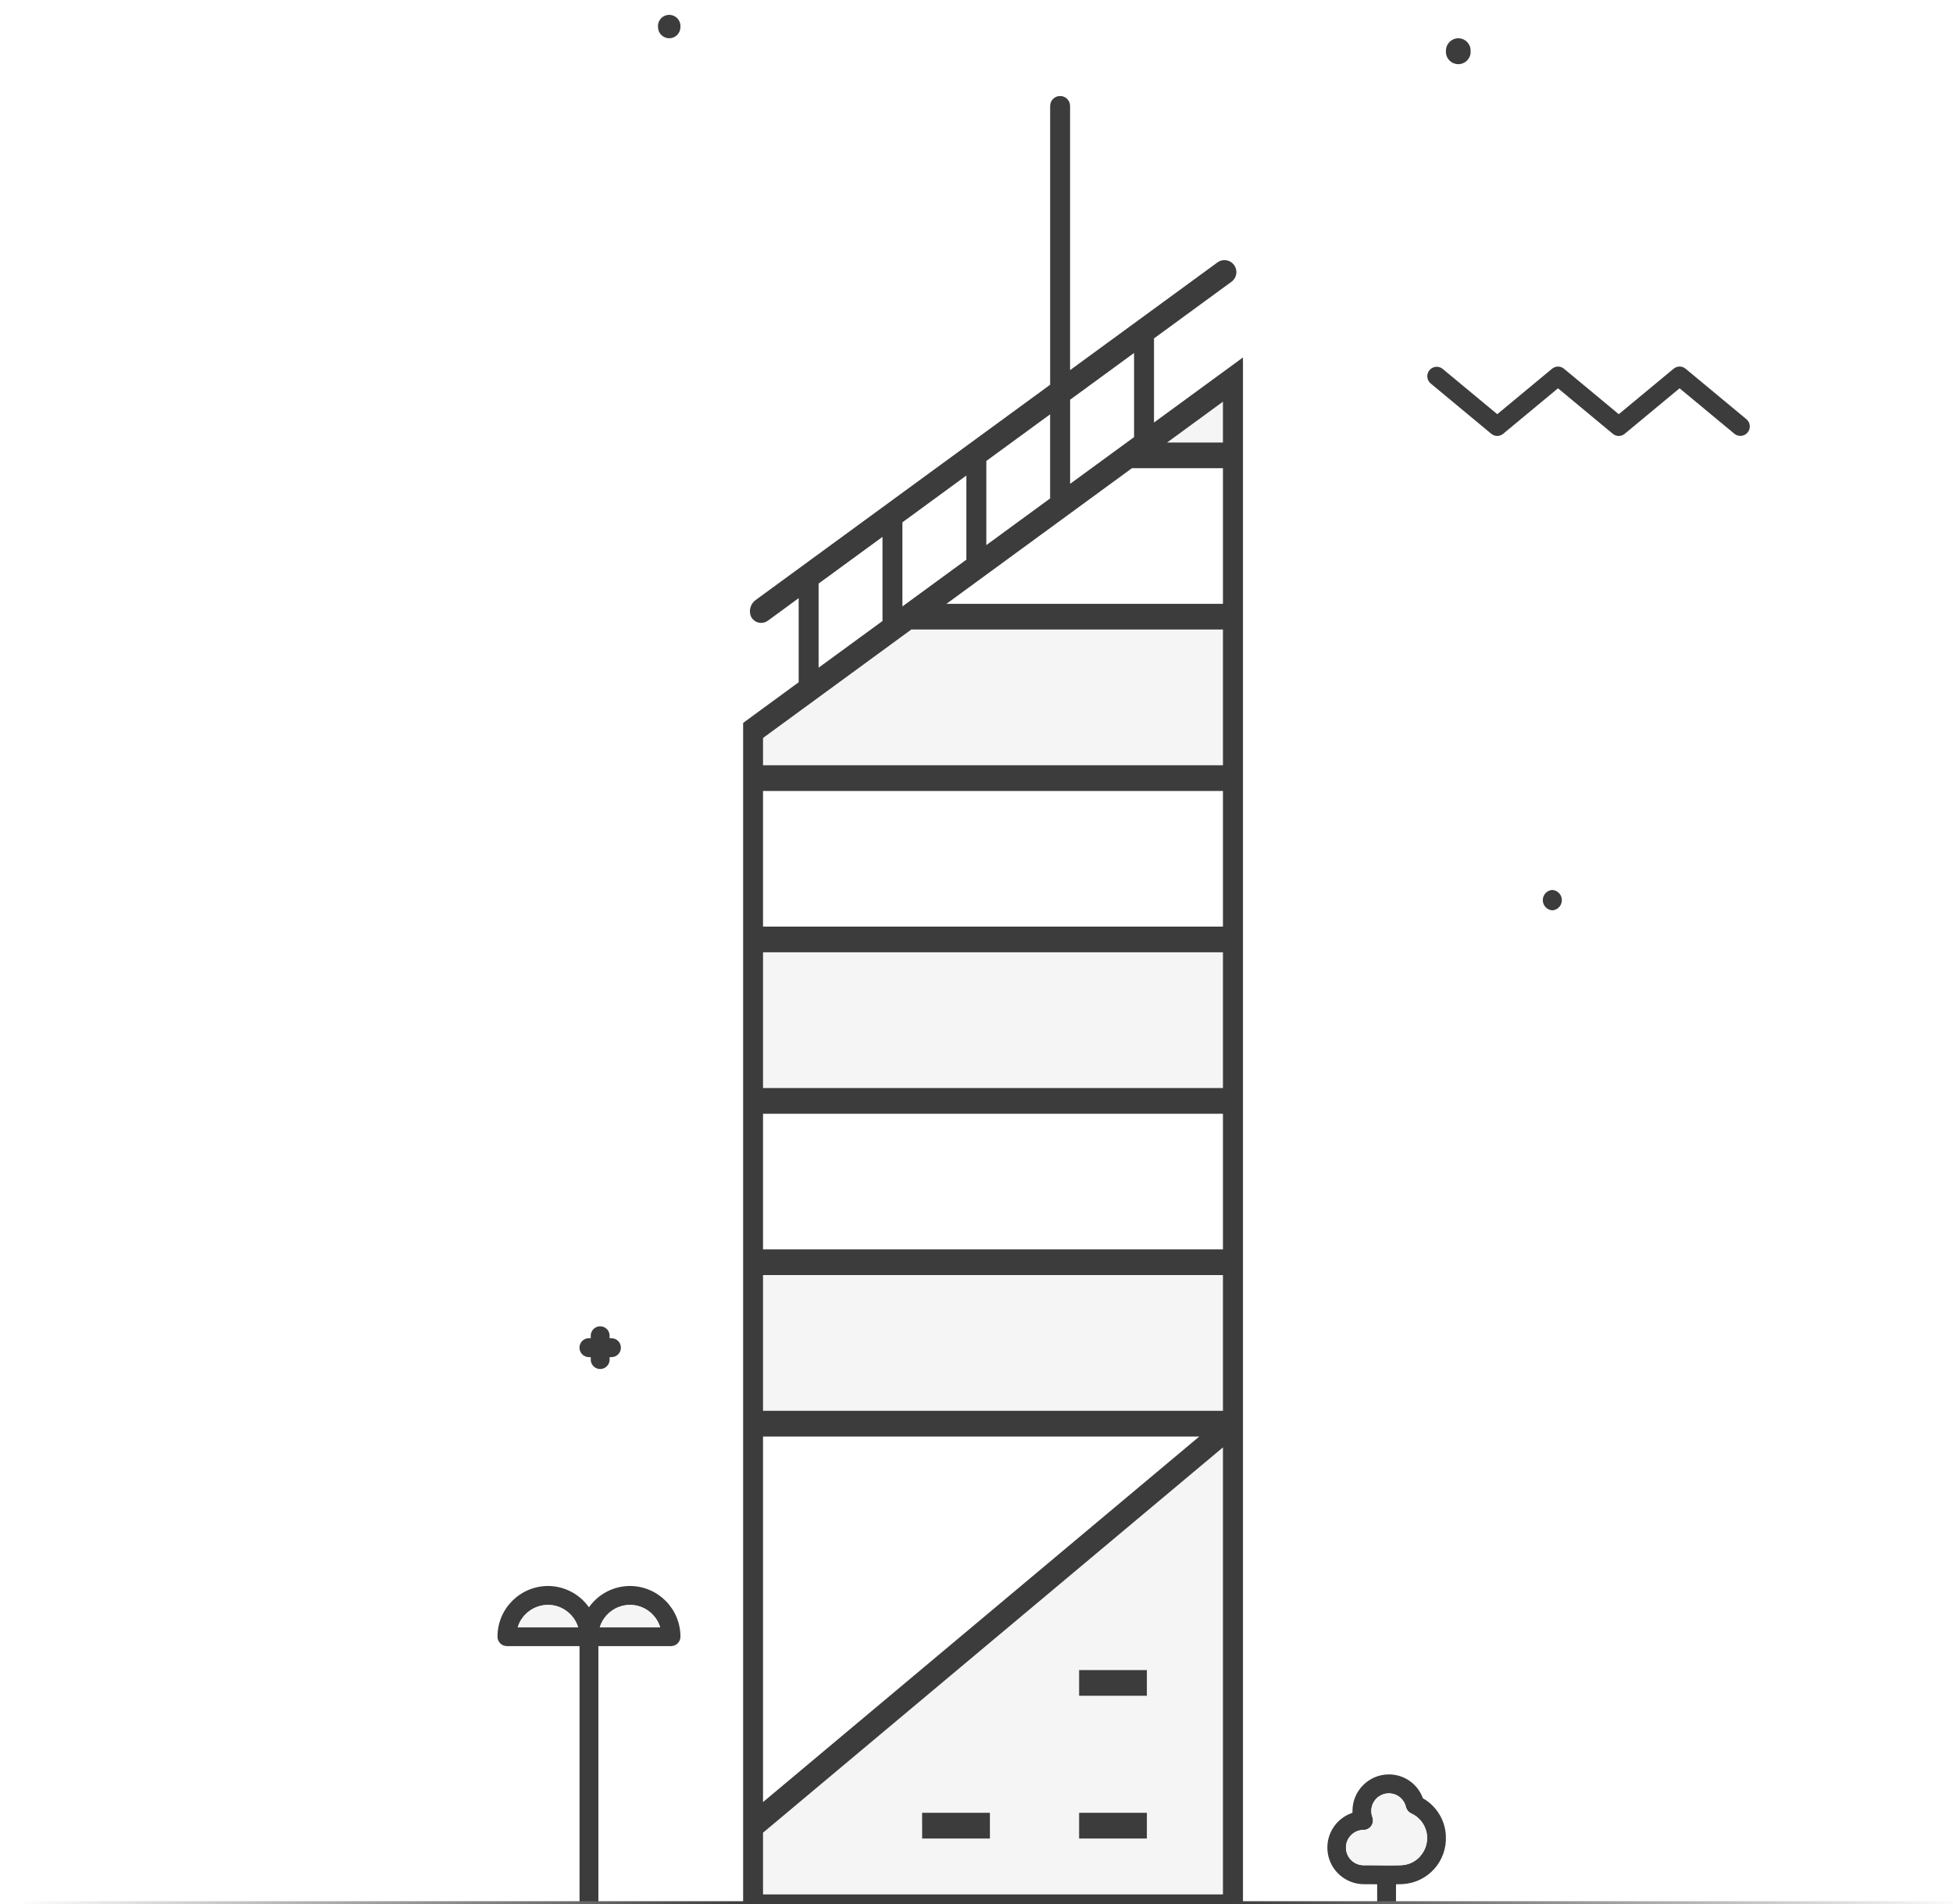
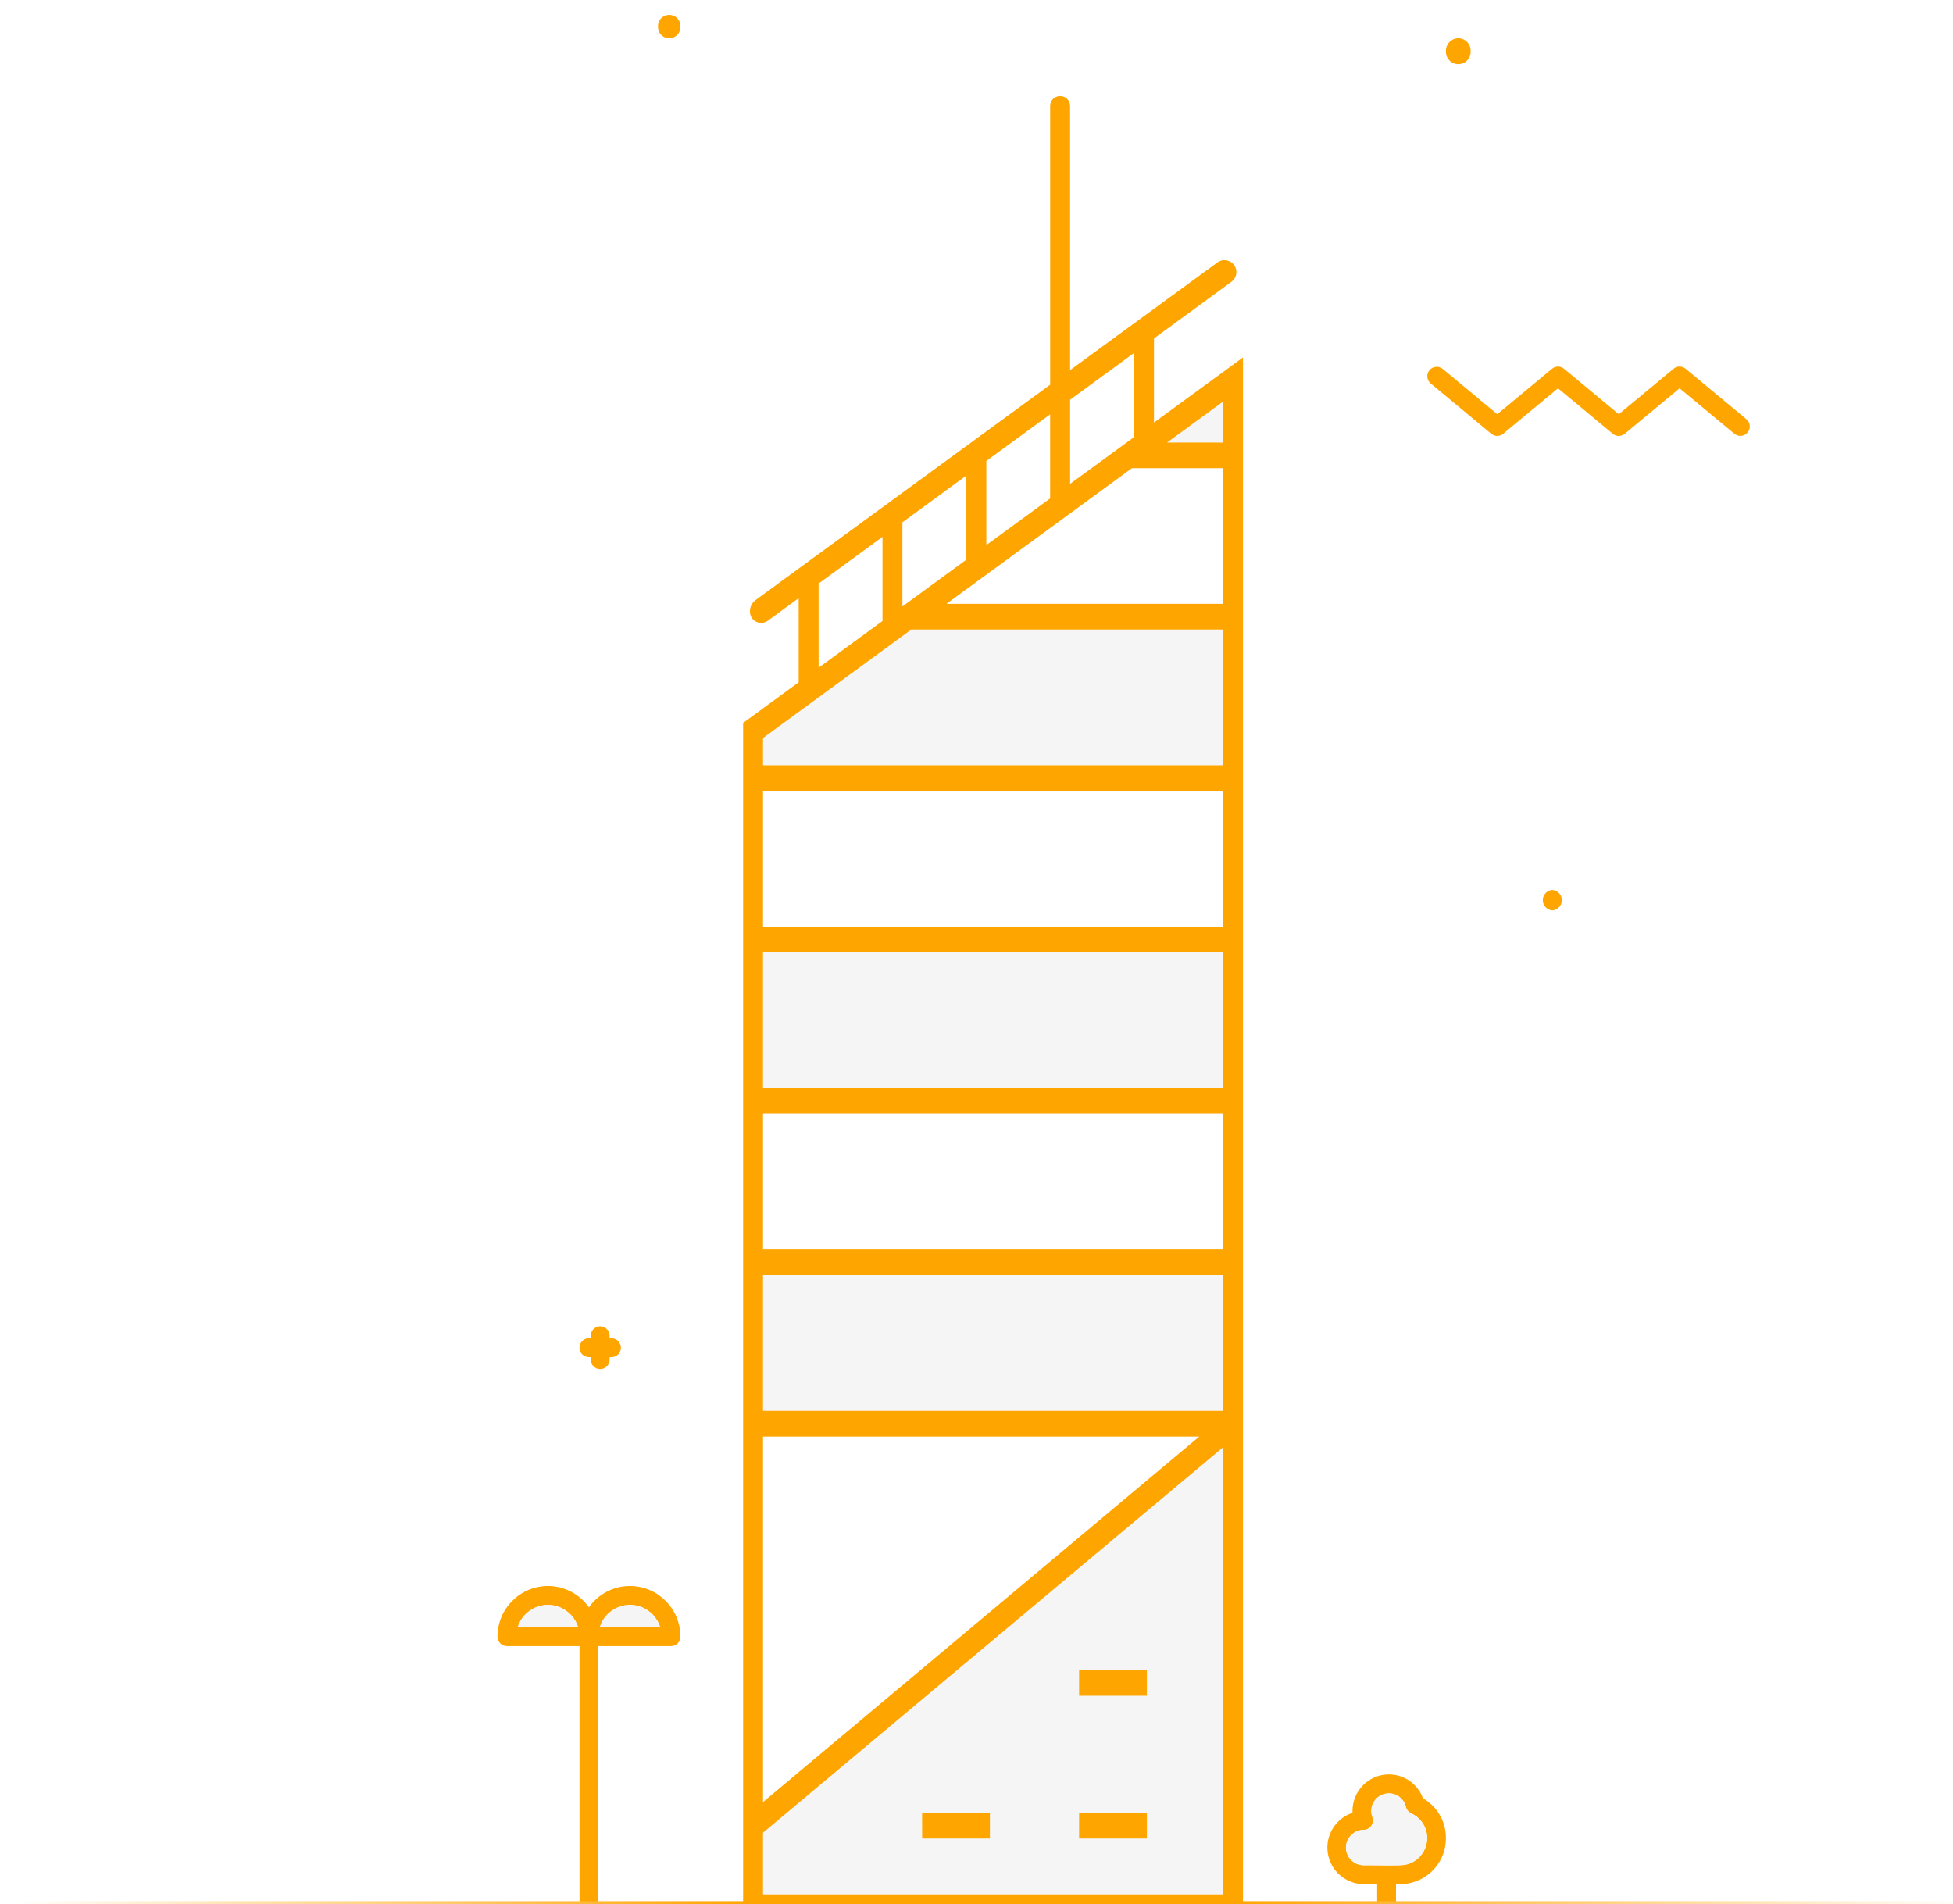
<svg xmlns="http://www.w3.org/2000/svg" fill="none" class="s-y_bCXRrkrYfP">
-   <path fill="#3C3C3C" d="M44.055 1.156a.374.374 0 0 0-.373.375.374.374 0 1 0 .745 0 .373.373 0 0 0-.373-.375M46.892 27.499a.309.309 0 0 0 0-.617.309.309 0 0 0 0 .616M20.217 1.156a.34.34 0 0 0 .339-.341.34.34 0 1 0-.678 0c0 .188.151.34.339.34M17.79 40.994h.057v.057a.285.285 0 1 0 .569 0v-.057h.056a.284.284 0 0 0 .285-.286.285.285 0 0 0-.285-.285h-.056v-.058a.285.285 0 1 0-.569 0v.057h-.057a.285.285 0 0 0-.284.286c0 .158.127.286.284.286M43.68 55.454a1.38 1.38 0 0 0-.694-1.135 1.09 1.09 0 0 0-1.03-.72c-.606 0-1.098.496-1.098 1.105v.055a1.106 1.106 0 0 0 .339 2.156h.225q.087.002.182.003v.789a.285.285 0 1 0 .569 0v-.789q.118 0 .193-.005a1.383 1.383 0 0 0 1.313-1.456zm-.777.62a.81.81 0 0 1-.565.268c-.176.009-.622.005-.912.001h-.23a.534.534 0 0 1-.001-1.068c.093 0 .18-.045.233-.123a.29.29 0 0 0 .032-.263.53.53 0 1 1 1.012-.309c.021.086.08.158.16.197a.816.816 0 0 1 .269 1.294z" class="bengaluru_svg__dynamic-shade-fill s-y_bCXRrkrYfP" />
+   <path fill="#FFA500" d="M44.055 1.156a.374.374 0 0 0-.373.375.374.374 0 1 0 .745 0 .373.373 0 0 0-.373-.375M46.892 27.499a.309.309 0 0 0 0-.617.309.309 0 0 0 0 .616M20.217 1.156a.34.34 0 0 0 .339-.341.34.34 0 1 0-.678 0c0 .188.151.34.339.34M17.79 40.994h.057v.057a.285.285 0 1 0 .569 0v-.057h.056a.284.284 0 0 0 .285-.286.285.285 0 0 0-.285-.285h-.056v-.058a.285.285 0 1 0-.569 0v.057h-.057a.285.285 0 0 0-.284.286c0 .158.127.286.284.286M43.68 55.454a1.38 1.38 0 0 0-.694-1.135 1.09 1.09 0 0 0-1.03-.72c-.606 0-1.098.496-1.098 1.105v.055a1.106 1.106 0 0 0 .339 2.156h.225q.087.002.182.003v.789a.285.285 0 1 0 .569 0v-.789q.118 0 .193-.005a1.383 1.383 0 0 0 1.313-1.456zm-.777.62a.81.81 0 0 1-.565.268c-.176.009-.622.005-.912.001h-.23a.534.534 0 0 1-.001-1.068c.093 0 .18-.045.233-.123a.29.29 0 0 0 .032-.263.53.53 0 1 1 1.012-.309c.021.086.08.158.16.197a.816.816 0 0 1 .269 1.294z" class="bengaluru_svg__dynamic-shade-fill s-y_bCXRrkrYfP" />
  <path fill="#F5F5F5" d="M36.946 38.515H23.053v4.1h13.893zM36.943 28.765H23.051v4.1h13.892zM36.95 23.117v-4.101h-9.422l-4.493 3.273v.828zM36.957 13.363V12.12l-1.703 1.243zM36.945 57.226V43.714l-6.818 5.667-7.097 5.972v1.873z" class="bengaluru_svg__dynamic-shade-fill s-y_bCXRrkrYfP" />
-   <path fill="#3C3C3C" fill-rule="evenodd" d="m31.778 15.078-.004-.044v-2.618L29.746 13.9v2.664zm.499-.364 2.032-1.485v-2.665l-2.032 1.485zm0-3.435 4.529-3.31a.31.31 0 1 1 .367.501l-2.362 1.727v2.664l2.688-1.965V57.95H22.5V21.861l1.678-1.226V17.97l-1.011.739a.292.292 0 0 1-.44-.12.37.37 0 0 1 .128-.422l8.92-6.52V3.2a.251.251 0 0 1 .502 0zm-5.567 7.505-2.03 1.483v-2.664l2.03-1.484zm.502-3.033v2.665l2.031-1.484v-2.665zm9.783 41.523H23.001v-1.938l13.994-11.722zm0-14.609H23.001v-4.2h13.994zm0-4.876H23.001v-4.197h13.994zm0-4.874H23.001v-4.2h13.994zm0-4.876H23.001v-4.198h13.994zm0-4.874H23.001v-.9l4.513-3.3h9.481zm0-4.876h-8.556l5.741-4.198h2.815zm0-4.874v-1.382l-1.89 1.382zM23.001 43.341h13.368L23.001 54.54z" class="bengaluru_svg__dynamic-shade-fill s-y_bCXRrkrYfP" clip-rule="evenodd" />
-   <path fill="#3C3C3C" d="m31.778 15.078.03.04.025-.018-.005-.03zm-.004-2.661h.05v-.099l-.08.058zM29.746 13.9l-.03-.04-.02.014v.026zm0 2.664h-.05v.099l.08-.058zm2.53-1.85h-.05v.098l.08-.058zm2.033-1.485.03.04.02-.015v-.025zm0-2.665h.05v-.098l-.08.058zm-2.032 1.485-.03-.04-.02.015v.025zm4.529-4.08-.03-.041zm-4.53 3.31h-.05v.099l.08-.059zm5.002-3.176-.047.019zm-.105.367.03.04zm-2.362 1.727-.03-.04-.02.014v.026zm0 2.664h-.05v.099l.08-.058zm2.688-1.965h.05v-.098l-.08.058zm0 32.081h-.05v.003zm0 .051-.05-.003v.003zm0 14.922V58h.05v-.05zm-14.999 0h-.05V58h.05zm0-36.089-.03-.04-.02.015v.025zm1.678-1.226.03.04.02-.015v-.025zm0-2.665h.05v-.099l-.08.059zm-1.011.739-.03-.04zm-.44-.12-.047.017.001.003zm.128-.422.029.04zm8.92-6.52.029.04.02-.015v-.026zm-7.095 8.62h-.05v.099l.08-.058zm2.03-1.483.03.04.02-.015v-.025zm-2.03-1.181-.03-.04-.02.014v.026zm2.03-1.484h.05v-.099l-.08.058zm.502 2.297h-.05v.099l.08-.058zm0-2.665-.029-.04-.02.015v.025zm2.031 1.18.03.041.02-.015v-.025zm0-2.664h.05v-.098l-.08.058zm-6.242 43.007h-.05v.05h.05zm13.994 0v.05h.05v-.05zm-13.994-1.938-.032-.039-.018.015v.024zm13.994-11.722h.05v-.107l-.082.069zm-13.994-.949h-.05v.05h.05zm13.994 0v.05h.05v-.05zm-13.994-4.2v-.05h-.05v.05zm13.994 0h.05v-.05h-.05zm-13.994-.676h-.05v.05h.05zm13.994 0v.05h.05v-.05zm-13.994-4.197v-.05h-.05v.05zm13.994 0h.05v-.05h-.05zm-13.994-.677h-.05v.05h.05zm13.994 0v.05h.05v-.05zm-13.994-4.2v-.05h-.05v.05zm13.994 0h.05v-.05h-.05zm-13.994-.676h-.05v.05h.05zm13.994 0v.05h.05v-.05zm-13.994-4.198v-.05h-.05v.05zm13.994 0h.05v-.05h-.05zm-13.994-.676h-.05v.05h.05zm13.994 0v.05h.05v-.05zm-13.994-.9-.03-.04-.02.015v.025zm4.513-3.3v-.05h-.016l-.013.01zm9.481 0h.05v-.05h-.05zm-8.556-.676-.03-.04-.123.09h.153zm8.556 0v.05h.05v-.05zm-2.815-4.198v-.05h-.016l-.013.01zm2.815 0h.05v-.05h-.05zm0-2.058h.05v-.098l-.08.058zm0 1.382v.05h.05v-.05zm-1.89 0-.03-.04-.123.09h.153zm1.264 29.926.032.039.106-.089h-.138zm-13.368 0v-.05h-.05v.05zm0 11.199h-.05v.107l.082-.069zm8.723-39.506q0 .027.005.053l.099-.018-.004-.036zm0-2.618v2.617h.1v-2.617zm.02-.04-2.028 1.483.06.08 2.028-1.482zM29.697 13.9v2.664h.1V13.9zm.08 2.705 2.032-1.486-.06-.081-2.032 1.486zm2.53-1.85 2.032-1.486-.059-.08-2.032 1.485zm2.053-1.526v-2.665h-.1v2.665zm-.08-2.705-2.032 1.485.06.08 2.031-1.485zm-1.952 4.19v-2.665h-.1v2.665zm4.45-6.786-4.53 3.31.06.082 4.528-3.311zm.547.156a.36.36 0 0 0-.548-.156l.06.08a.26.26 0 0 1 .395.114zm-.122.427a.36.36 0 0 0 .122-.427l-.093.038a.26.26 0 0 1-.088.308zm-2.361 1.726 2.361-1.726-.059-.081-2.361 1.726zm.02 2.624v-2.664h-.1v2.664zm2.608-2.005-2.687 1.965.059.08 2.687-1.964zm.08 32.121v-32.08h-.1v32.08zm0 .054v-.056l-.1.005v.045zm0 14.919V43.028h-.1V57.95zM22.5 58h14.999v-.1H22.5zm-.05-36.139V57.95h.1V21.861zm1.698-1.267-1.677 1.227.058.08 1.678-1.226zm-.02-2.624v2.665h.1V17.97zm-.932.78 1.011-.74-.059-.08-1.01.739zm-.515-.141c.087.201.338.27.515.14l-.059-.08a.242.242 0 0 1-.364-.1zm.144-.482a.42.42 0 0 0-.145.48l.094-.035a.32.32 0 0 1 .11-.364zm8.92-6.52-8.92 6.52.059.08 8.92-6.52zm-.02-8.406v8.445h.1V3.201zm.3-.301a.3.3 0 0 0-.3.301h.1c0-.111.09-.201.2-.201zm.302.301a.3.3 0 0 0-.301-.301V3c.11 0 .2.09.2.201zm0 8.078V3.201h-.1v8.078zm-7.617 9.029 2.03-1.484-.06-.08-2.03 1.483zm-.08-2.705v2.664h.1v-2.664zm2.05-1.525-2.03 1.484.06.08 2.03-1.483zm.08 2.706v-2.665h-.1v2.665zm.502-.368v-2.665h-.1v2.665zm1.952-1.525-2.031 1.485.059.08 2.03-1.484zm-.02-2.624v2.665h.1v-2.665zm-1.952 1.525 2.03-1.485-.058-.08-2.031 1.484zm-4.241 41.532h13.994v-.1H23.001zm-.05-1.988v1.938h.1v-1.938zm14.012-11.76L22.969 55.297l.064.077 13.994-11.722zm.082 13.698v-13.66h-.1v13.66zM23.001 42.715h13.994v-.1H23.001zm-.05-4.25v4.2h.1v-4.2zm14.044-.05H23.001v.1h13.994zm.05 4.25v-4.2h-.1v4.2zm-14.044-4.826h13.994v-.1H23.001zm-.05-4.247v4.197h.1v-4.197zm14.044-.05H23.001v.1h13.994zm.05 4.247v-4.197h-.1v4.197zm-14.044-4.824h13.994v-.1H23.001zm-.05-4.25v4.2h.1v-4.2zm14.044-.05H23.001v.1h13.994zm.05 4.25v-4.2h-.1v4.2zM23.001 28.09h13.994v-.1H23.001zm-.05-4.247v4.197h.1v-4.198zm14.044-.05H23.001v.1h13.994zm.05 4.247v-4.198h-.1v4.198zm-14.044-4.824h13.994v-.1H23.001zm-.05-.95v.9h.1v-.9zm4.534-3.34-4.514 3.3.06.08 4.513-3.3zm9.51-.01h-9.48v.1h9.48zm.05 4.25v-4.2h-.1v4.2zm-8.606-4.826h8.556v-.1h-8.556zm5.712-4.288L28.41 18.25l.059.08 5.74-4.197zm2.844-.01H34.18v.1h2.815zm.05 4.248v-4.198h-.1v4.198zm-.1-6.256v1.382h.1v-1.382zm-1.81 1.423 1.89-1.382-.06-.081-1.89 1.382zm1.86-.09h-1.89v.1h1.89zm-.626 29.925H23.001v.1h13.368zM23.033 54.578 36.401 43.38l-.064-.077L22.97 54.502zm-.082-11.237V54.54h.1V43.34z" class="bengaluru_svg__dynamic-shade-fill s-y_bCXRrkrYfP" />
-   <path fill="#3C3C3C" fill-rule="evenodd" stroke="#3C3C3C" stroke-width="0.1" d="M32.65 51.173h1.947v-.676H32.65zM32.65 55.486h1.947v-.677H32.65zM27.908 55.486h1.947v-.677h-1.948z" class="bengaluru_svg__dynamic-shade-fill-white s-y_bCXRrkrYfP" clip-rule="evenodd" />
-   <path fill="#3C3C3C" d="M19.032 47.907a1.52 1.52 0 0 0-1.24.644 1.52 1.52 0 0 0-1.239-.644 1.53 1.53 0 0 0-1.524 1.53c0 .159.127.286.285.286h2.194v7.928a.285.285 0 1 0 .569 0v-7.928h2.195a.284.284 0 0 0 .284-.285 1.53 1.53 0 0 0-1.524-1.531m-3.39 1.245a.96.96 0 0 1 .911-.674c.427 0 .79.284.912.674H15.64zm2.479 0a.96.96 0 0 1 .911-.674c.428 0 .79.284.912.674z" class="bengaluru_svg__dynamic-shade-fill s-y_bCXRrkrYfP" />
+   <path fill="#FFA500" fill-rule="evenodd" d="m31.778 15.078-.004-.044v-2.618L29.746 13.9v2.664zm.499-.364 2.032-1.485v-2.665l-2.032 1.485zm0-3.435 4.529-3.31a.31.31 0 1 1 .367.501l-2.362 1.727v2.664l2.688-1.965V57.95H22.5V21.861l1.678-1.226V17.97l-1.011.739a.292.292 0 0 1-.44-.12.37.37 0 0 1 .128-.422l8.92-6.52V3.2a.251.251 0 0 1 .502 0zm-5.567 7.505-2.03 1.483v-2.664l2.03-1.484zm.502-3.033v2.665l2.031-1.484v-2.665zm9.783 41.523H23.001v-1.938l13.994-11.722zm0-14.609H23.001v-4.2h13.994zm0-4.876H23.001v-4.197h13.994zm0-4.874H23.001v-4.2h13.994zm0-4.876H23.001v-4.198h13.994zm0-4.874H23.001v-.9l4.513-3.3h9.481zm0-4.876h-8.556l5.741-4.198h2.815zm0-4.874v-1.382l-1.89 1.382zM23.001 43.341h13.368L23.001 54.54z" class="bengaluru_svg__dynamic-shade-fill s-y_bCXRrkrYfP" clip-rule="evenodd" />
+   <path fill="#FFA500" d="m31.778 15.078.03.04.025-.018-.005-.03zm-.004-2.661h.05v-.099l-.08.058zM29.746 13.9l-.03-.04-.02.014v.026zm0 2.664h-.05v.099l.08-.058zm2.53-1.85h-.05v.098l.08-.058zm2.033-1.485.03.04.02-.015v-.025zm0-2.665h.05v-.098l-.08.058zm-2.032 1.485-.03-.04-.02.015v.025zm4.529-4.08-.03-.041zm-4.53 3.31h-.05v.099l.08-.059zm5.002-3.176-.047.019zm-.105.367.03.04zm-2.362 1.727-.03-.04-.02.014v.026zm0 2.664h-.05v.099l.08-.058zm2.688-1.965h.05v-.098l-.08.058zm0 32.081h-.05v.003zm0 .051-.05-.003v.003zm0 14.922V58h.05v-.05zm-14.999 0h-.05V58h.05zm0-36.089-.03-.04-.02.015v.025zm1.678-1.226.03.04.02-.015v-.025zm0-2.665h.05v-.099l-.08.059zm-1.011.739-.03-.04zm-.44-.12-.047.017.001.003zm.128-.422.029.04zm8.92-6.52.029.04.02-.015v-.026zm-7.095 8.62h-.05v.099l.08-.058zm2.03-1.483.03.04.02-.015v-.025zm-2.03-1.181-.03-.04-.02.014v.026zm2.03-1.484h.05v-.099l-.08.058zm.502 2.297h-.05v.099l.08-.058zm0-2.665-.029-.04-.02.015v.025zm2.031 1.18.03.041.02-.015v-.025zm0-2.664h.05v-.098l-.08.058zm-6.242 43.007h-.05v.05h.05zm13.994 0v.05h.05v-.05zm-13.994-1.938-.032-.039-.018.015v.024zm13.994-11.722h.05v-.107l-.082.069zm-13.994-.949h-.05v.05h.05zm13.994 0v.05h.05v-.05zm-13.994-4.2v-.05h-.05v.05zm13.994 0h.05v-.05h-.05zm-13.994-.676h-.05v.05h.05zm13.994 0v.05h.05v-.05zm-13.994-4.197v-.05h-.05v.05zm13.994 0h.05v-.05h-.05zm-13.994-.677h-.05v.05h.05zm13.994 0v.05h.05v-.05zm-13.994-4.2v-.05h-.05v.05zm13.994 0h.05v-.05h-.05zm-13.994-.676h-.05v.05h.05zm13.994 0v.05h.05v-.05zm-13.994-4.198v-.05h-.05v.05zm13.994 0h.05v-.05h-.05zm-13.994-.676h-.05v.05h.05zm13.994 0v.05h.05v-.05zm-13.994-.9-.03-.04-.02.015v.025zm4.513-3.3v-.05h-.016l-.013.01zm9.481 0h.05v-.05h-.05zm-8.556-.676-.03-.04-.123.09h.153zm8.556 0v.05h.05v-.05zm-2.815-4.198v-.05h-.016l-.013.01zm2.815 0h.05v-.05h-.05zm0-2.058h.05v-.098l-.08.058zm0 1.382v.05h.05v-.05zm-1.89 0-.03-.04-.123.09h.153zm1.264 29.926.032.039.106-.089h-.138zm-13.368 0v-.05h-.05v.05zm0 11.199h-.05v.107l.082-.069zm8.723-39.506q0 .027.005.053l.099-.018-.004-.036zm0-2.618v2.617h.1v-2.617zm.02-.04-2.028 1.483.06.08 2.028-1.482zM29.697 13.9v2.664h.1V13.9zm.08 2.705 2.032-1.486-.06-.081-2.032 1.486zm2.53-1.85 2.032-1.486-.059-.08-2.032 1.485zm2.053-1.526v-2.665h-.1v2.665zm-.08-2.705-2.032 1.485.06.08 2.031-1.485zm-1.952 4.19v-2.665h-.1v2.665zm4.45-6.786-4.53 3.31.06.082 4.528-3.311zm.547.156a.36.36 0 0 0-.548-.156l.06.08a.26.26 0 0 1 .395.114zm-.122.427a.36.36 0 0 0 .122-.427l-.093.038a.26.26 0 0 1-.088.308zm-2.361 1.726 2.361-1.726-.059-.081-2.361 1.726zm.02 2.624v-2.664h-.1v2.664zm2.608-2.005-2.687 1.965.059.08 2.687-1.964zm.08 32.121v-32.08h-.1v32.08zm0 .054v-.056l-.1.005v.045zm0 14.919V43.028h-.1V57.95zM22.5 58h14.999v-.1H22.5zm-.05-36.139V57.95h.1V21.861zm1.698-1.267-1.677 1.227.058.08 1.678-1.226zm-.02-2.624v2.665h.1V17.97zm-.932.78 1.011-.74-.059-.08-1.01.739zm-.515-.141c.087.201.338.27.515.14l-.059-.08a.242.242 0 0 1-.364-.1zm.144-.482a.42.42 0 0 0-.145.48l.094-.035a.32.32 0 0 1 .11-.364zm8.92-6.52-8.92 6.52.059.08 8.92-6.52zm-.02-8.406v8.445h.1V3.201zm.3-.301a.3.3 0 0 0-.3.301h.1c0-.111.09-.201.2-.201zm.302.301a.3.3 0 0 0-.301-.301V3c.11 0 .2.09.2.201zm0 8.078V3.201h-.1v8.078zm-7.617 9.029 2.03-1.484-.06-.08-2.03 1.483zm-.08-2.705v2.664h.1v-2.664zm2.05-1.525-2.03 1.484.06.08 2.03-1.483zm.08 2.706v-2.665h-.1v2.665zm.502-.368v-2.665h-.1v2.665zm1.952-1.525-2.031 1.485.059.08 2.03-1.484zm-.02-2.624v2.665h.1v-2.665zm-1.952 1.525 2.03-1.485-.058-.08-2.031 1.484zm-4.241 41.532h13.994v-.1H23.001zm-.05-1.988v1.938h.1v-1.938zm14.012-11.76L22.969 55.297l.064.077 13.994-11.722zm.082 13.698v-13.66h-.1v13.66zM23.001 42.715h13.994v-.1H23.001zm-.05-4.25v4.2h.1v-4.2zm14.044-.05H23.001v.1h13.994zm.05 4.25v-4.2h-.1v4.2zm-14.044-4.826h13.994v-.1H23.001zm-.05-4.247v4.197h.1v-4.197zm14.044-.05H23.001v.1h13.994zm.05 4.247v-4.197h-.1v4.197zm-14.044-4.824h13.994v-.1H23.001zm-.05-4.25v4.2h.1v-4.2zm14.044-.05H23.001v.1h13.994zm.05 4.25v-4.2h-.1v4.2zM23.001 28.09h13.994v-.1H23.001zm-.05-4.247v4.197h.1v-4.198zm14.044-.05H23.001v.1h13.994zm.05 4.247v-4.198h-.1v4.198zm-14.044-4.824h13.994v-.1H23.001zm-.05-.95v.9h.1v-.9zm4.534-3.34-4.514 3.3.06.08 4.513-3.3zm9.51-.01h-9.48v.1h9.48zm.05 4.25v-4.2h-.1v4.2zm-8.606-4.826h8.556v-.1h-8.556zm5.712-4.288L28.41 18.25l.059.08 5.74-4.197zm2.844-.01H34.18v.1h2.815zm.05 4.248v-4.198h-.1v4.198zm-.1-6.256v1.382h.1v-1.382zm-1.81 1.423 1.89-1.382-.06-.081-1.89 1.382zm1.86-.09h-1.89v.1h1.89zm-.626 29.925H23.001v.1h13.368zM23.033 54.578 36.401 43.38l-.064-.077L22.97 54.502zm-.082-11.237V54.54h.1V43.34z" class="bengaluru_svg__dynamic-shade-fill s-y_bCXRrkrYfP" />
+   <path fill="#FFA500" fill-rule="evenodd" stroke="#FFA500" stroke-width="0.1" d="M32.65 51.173h1.947v-.676H32.65zM32.65 55.486h1.947v-.677H32.65zM27.908 55.486h1.947v-.677h-1.948z" class="bengaluru_svg__dynamic-shade-fill-white s-y_bCXRrkrYfP" clip-rule="evenodd" />
+   <path fill="#FFA500" d="M19.032 47.907a1.52 1.52 0 0 0-1.24.644 1.52 1.52 0 0 0-1.239-.644 1.53 1.53 0 0 0-1.524 1.53c0 .159.127.286.285.286h2.194v7.928a.285.285 0 1 0 .569 0v-7.928h2.195a.284.284 0 0 0 .284-.285 1.53 1.53 0 0 0-1.524-1.531m-3.39 1.245a.96.96 0 0 1 .911-.674c.427 0 .79.284.912.674H15.64zm2.479 0a.96.96 0 0 1 .911-.674c.428 0 .79.284.912.674z" class="bengaluru_svg__dynamic-shade-fill s-y_bCXRrkrYfP" />
  <path fill="#F5F5F5" d="M15.64 49.152a.96.96 0 0 1 .912-.674c.427 0 .79.284.912.674h-1.825zM18.12 49.152a.96.96 0 0 1 .91-.674c.43 0 .791.284.912.674zM42.902 56.073a.81.81 0 0 1-.564.268c-.177.01-.622.006-.912.002h-.23a.534.534 0 0 1-.001-1.068.287.287 0 0 0 .265-.387.533.533 0 0 1 .497-.72c.248 0 .46.17.515.412.021.086.08.158.16.196a.816.816 0 0 1 .269 1.295z" class="bengaluru_svg__dynamic-shade-fill s-y_bCXRrkrYfP" />
-   <path fill="#3C3C3C" d="M45.05 13.102a.28.28 0 0 0 .362 0l1.655-1.373 1.654 1.373a.28.28 0 0 0 .363 0l1.656-1.373 1.656 1.373a.283.283 0 0 0 .4-.039c.1-.121.084-.3-.038-.401l-1.836-1.524a.28.28 0 0 0-.362 0l-1.657 1.373-1.654-1.372a.28.28 0 0 0-.362 0l-1.655 1.372-1.654-1.372a.285.285 0 0 0-.362.44z" class="bengaluru_svg__dynamic-shade-fill s-y_bCXRrkrYfP" />
+   <path fill="#FFA500" d="M45.05 13.102a.28.28 0 0 0 .362 0l1.655-1.373 1.654 1.373a.28.28 0 0 0 .363 0l1.656-1.373 1.656 1.373a.283.283 0 0 0 .4-.039c.1-.121.084-.3-.038-.401l-1.836-1.524a.28.28 0 0 0-.362 0l-1.657 1.373-1.654-1.372a.28.28 0 0 0-.362 0l-1.655 1.372-1.654-1.372a.285.285 0 0 0-.362.44z" class="bengaluru_svg__dynamic-shade-fill s-y_bCXRrkrYfP" />
  <path fill="url(#gurugram_svg__a)" class="bengaluru_svg__dynamic-shade-fill s-y_bCXRrkrYfP" d="M22.62 57.429H.5v.57h22.12z" />
  <path fill="url(#gurugram_svg__b)" class="bengaluru_svg__dynamic-shade-fill s-y_bCXRrkrYfP" d="M59.5 57.429H37.217v.57H59.5z" />
  <defs class="s-y_bCXRrkrYfP">
    <linearGradient id="gurugram_svg__a" x1="0.5" x2="22.619" y1="57.714" y2="57.714" gradientUnits="userSpaceOnUse" class="s-y_bCXRrkrYfP">
      <stop stop-color="#fff" class="s-y_bCXRrkrYfP" />
-       <stop class="gurugram_svg__dynamic-shade-stop-color s-y_bCXRrkrYfP" offset="1" stop-color="#3C3C3C" />
+       <stop class="gurugram_svg__dynamic-shade-stop-color s-y_bCXRrkrYfP" offset="1" stop-color="#FFA500" />
    </linearGradient>
    <linearGradient id="gurugram_svg__b" x1="37.217" x2="59.5" y1="57.714" y2="57.714" gradientUnits="userSpaceOnUse" class="s-y_bCXRrkrYfP">
-       <stop class="gurugram_svg__dynamic-shade-stop-color s-y_bCXRrkrYfP" stop-color="#3C3C3C" />
+       <stop class="gurugram_svg__dynamic-shade-stop-color s-y_bCXRrkrYfP" stop-color="#FFA500" />
      <stop offset="1" stop-color="#fff" class="s-y_bCXRrkrYfP" />
    </linearGradient>
  </defs>
</svg>
